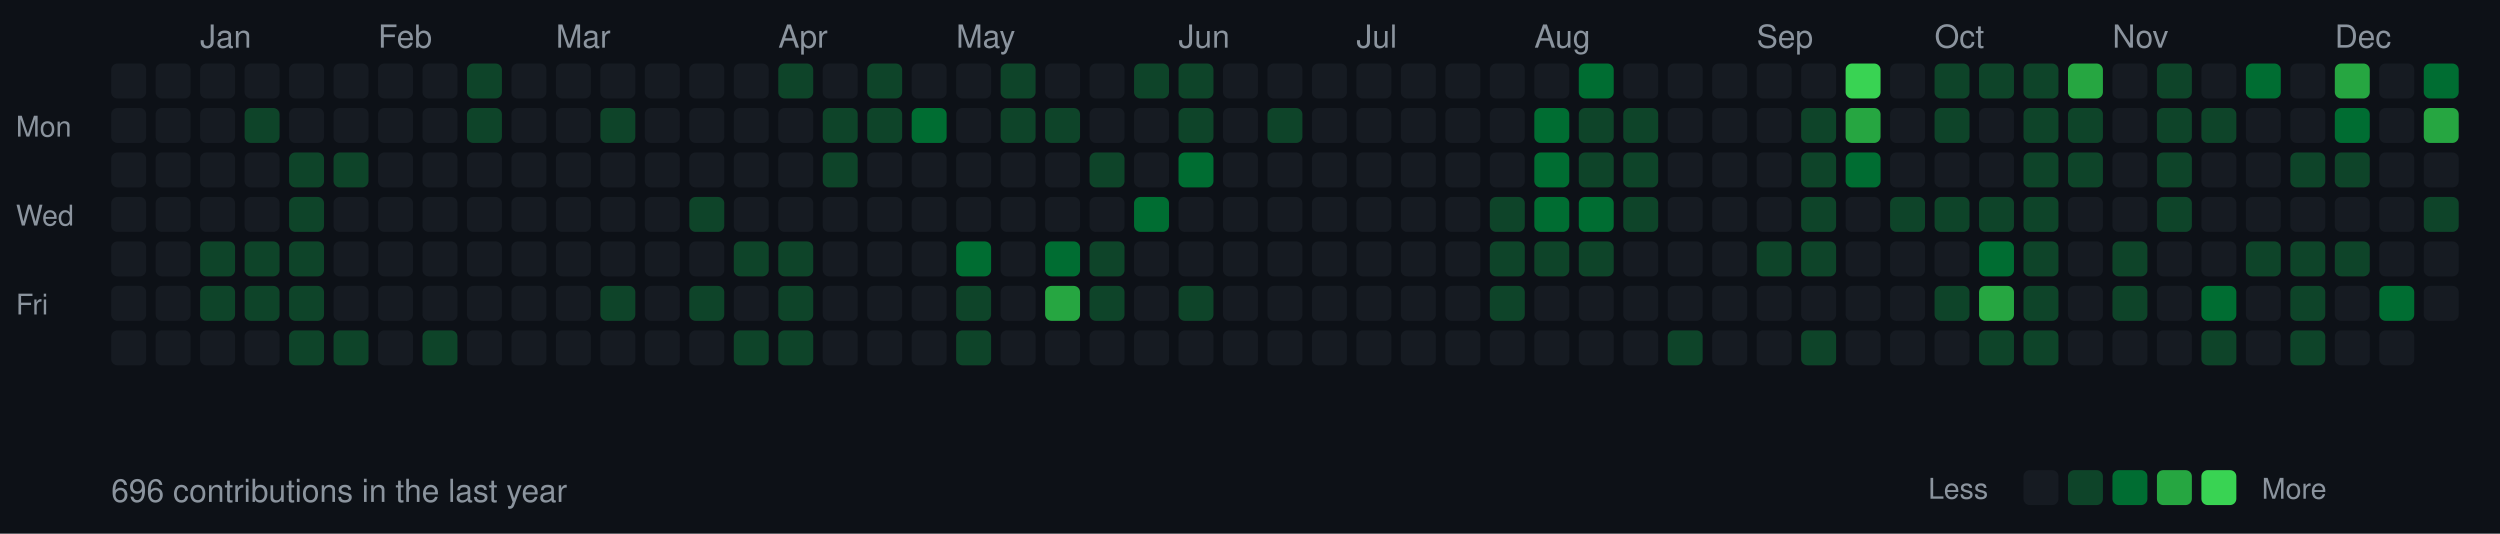
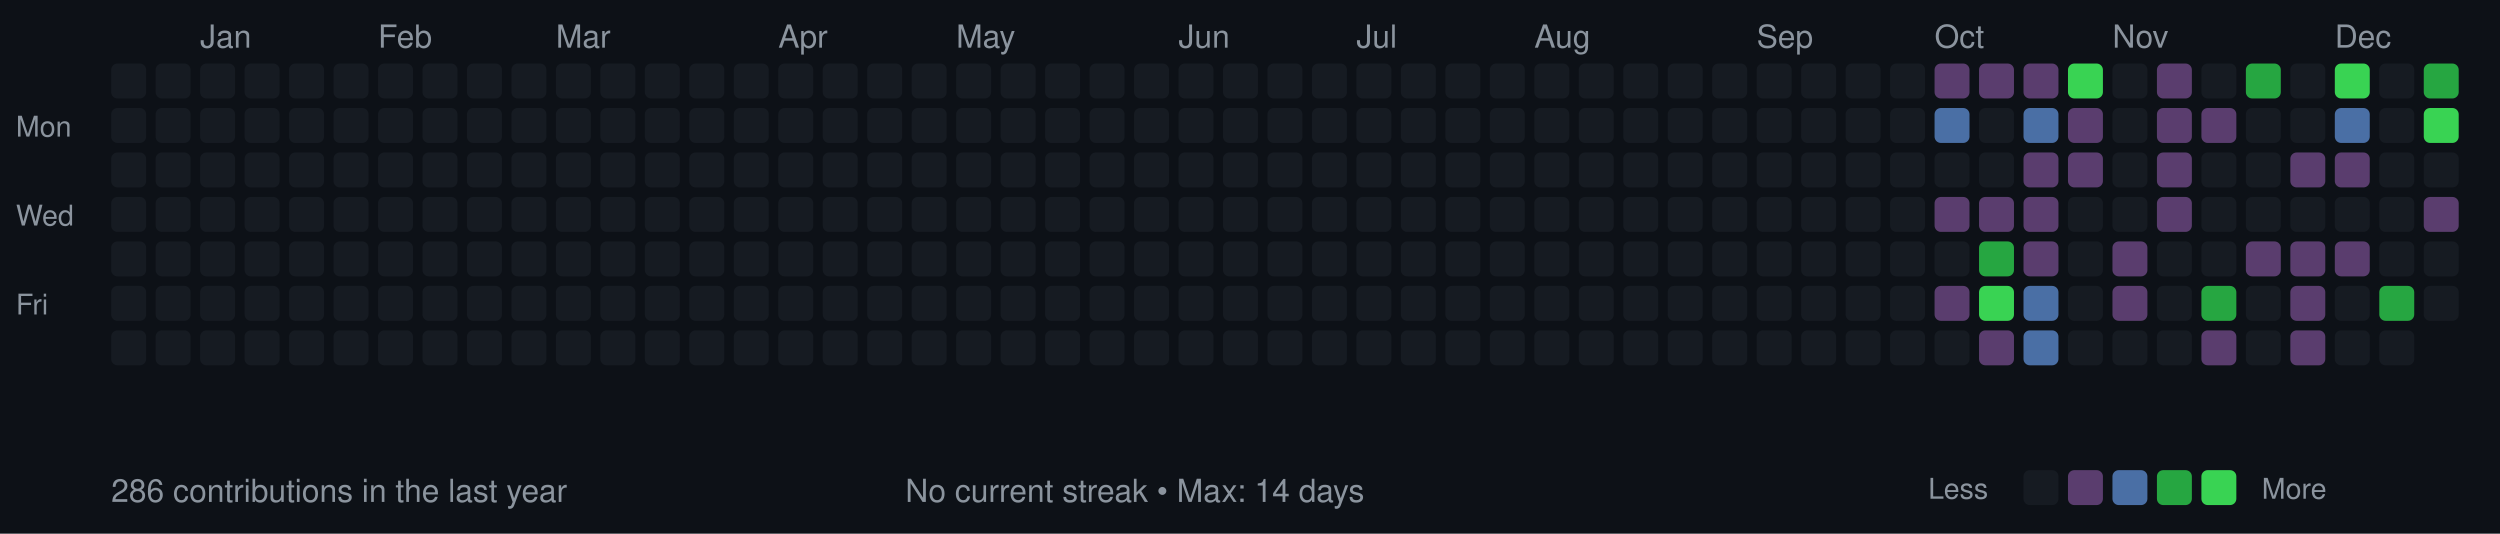
<svg xmlns="http://www.w3.org/2000/svg" width="787" height="168">
  <style>
  .month { font-size: 10px; fill: #8b949e; font-family: -apple-system, BlinkMacSystemFont, "Segoe UI", Helvetica, Arial, sans-serif; }
  .day { font-size: 9px; fill: #8b949e; font-family: -apple-system, BlinkMacSystemFont, "Segoe UI", Helvetica, Arial, sans-serif; }
  .stats { font-size: 10px; fill: #8b949e; font-family: -apple-system, BlinkMacSystemFont, "Segoe UI", Helvetica, Arial, sans-serif; }
  rect.day-cell { rx: 2; ry: 2; }
  rect.day-cell:hover { stroke: #8b949e; stroke-width: 1; }
</style>
  <rect width="787" height="168" fill="#0d1117" />
  <text x="5" y="43" class="day">Mon</text>
  <text x="5" y="71" class="day">Wed</text>
  <text x="5" y="99" class="day">Fri</text>
  <rect class="day-cell" x="35" y="20" width="11" height="11" fill="#161b22" />
  <rect class="day-cell" x="35" y="34" width="11" height="11" fill="#161b22" />
  <rect class="day-cell" x="35" y="48" width="11" height="11" fill="#161b22" />
  <rect class="day-cell" x="35" y="62" width="11" height="11" fill="#161b22" />
  <rect class="day-cell" x="35" y="76" width="11" height="11" fill="#161b22" />
  <rect class="day-cell" x="35" y="90" width="11" height="11" fill="#161b22" />
  <rect class="day-cell" x="35" y="104" width="11" height="11" fill="#161b22" />
  <rect class="day-cell" x="49" y="20" width="11" height="11" fill="#161b22" />
  <rect class="day-cell" x="49" y="34" width="11" height="11" fill="#161b22" />
  <rect class="day-cell" x="49" y="48" width="11" height="11" fill="#161b22" />
  <rect class="day-cell" x="49" y="62" width="11" height="11" fill="#161b22" />
  <rect class="day-cell" x="49" y="76" width="11" height="11" fill="#161b22" />
  <rect class="day-cell" x="49" y="90" width="11" height="11" fill="#161b22" />
  <rect class="day-cell" x="49" y="104" width="11" height="11" fill="#161b22" />
  <rect class="day-cell" x="63" y="20" width="11" height="11" fill="#161b22" />
  <rect class="day-cell" x="63" y="34" width="11" height="11" fill="#161b22" />
  <rect class="day-cell" x="63" y="48" width="11" height="11" fill="#161b22" />
  <text x="63" y="15" class="month">Jan</text>
  <rect class="day-cell" x="63" y="62" width="11" height="11" fill="#161b22" />
-   <rect class="day-cell" x="63" y="76" width="11" height="11" fill="#0e4429" />
-   <rect class="day-cell" x="63" y="90" width="11" height="11" fill="#0e4429" />
+   <rect class="day-cell" x="63" y="76" width="11" height="11" fill="#161b22" />
+   <rect class="day-cell" x="63" y="90" width="11" height="11" fill="#161b22" />
  <rect class="day-cell" x="63" y="104" width="11" height="11" fill="#161b22" />
  <rect class="day-cell" x="77" y="20" width="11" height="11" fill="#161b22" />
-   <rect class="day-cell" x="77" y="34" width="11" height="11" fill="#0e4429" />
+   <rect class="day-cell" x="77" y="34" width="11" height="11" fill="#161b22" />
  <rect class="day-cell" x="77" y="48" width="11" height="11" fill="#161b22" />
  <rect class="day-cell" x="77" y="62" width="11" height="11" fill="#161b22" />
-   <rect class="day-cell" x="77" y="76" width="11" height="11" fill="#0e4429" />
-   <rect class="day-cell" x="77" y="90" width="11" height="11" fill="#0e4429" />
+   <rect class="day-cell" x="77" y="76" width="11" height="11" fill="#161b22" />
+   <rect class="day-cell" x="77" y="90" width="11" height="11" fill="#161b22" />
  <rect class="day-cell" x="77" y="104" width="11" height="11" fill="#161b22" />
  <rect class="day-cell" x="91" y="20" width="11" height="11" fill="#161b22" />
  <rect class="day-cell" x="91" y="34" width="11" height="11" fill="#161b22" />
-   <rect class="day-cell" x="91" y="48" width="11" height="11" fill="#0e4429" />
-   <rect class="day-cell" x="91" y="62" width="11" height="11" fill="#0e4429" />
-   <rect class="day-cell" x="91" y="76" width="11" height="11" fill="#0e4429" />
-   <rect class="day-cell" x="91" y="90" width="11" height="11" fill="#0e4429" />
-   <rect class="day-cell" x="91" y="104" width="11" height="11" fill="#0e4429" />
+   <rect class="day-cell" x="91" y="48" width="11" height="11" fill="#161b22" />
+   <rect class="day-cell" x="91" y="62" width="11" height="11" fill="#161b22" />
+   <rect class="day-cell" x="91" y="76" width="11" height="11" fill="#161b22" />
+   <rect class="day-cell" x="91" y="90" width="11" height="11" fill="#161b22" />
+   <rect class="day-cell" x="91" y="104" width="11" height="11" fill="#161b22" />
  <rect class="day-cell" x="105" y="20" width="11" height="11" fill="#161b22" />
  <rect class="day-cell" x="105" y="34" width="11" height="11" fill="#161b22" />
-   <rect class="day-cell" x="105" y="48" width="11" height="11" fill="#0e4429" />
+   <rect class="day-cell" x="105" y="48" width="11" height="11" fill="#161b22" />
  <rect class="day-cell" x="105" y="62" width="11" height="11" fill="#161b22" />
  <rect class="day-cell" x="105" y="76" width="11" height="11" fill="#161b22" />
  <rect class="day-cell" x="105" y="90" width="11" height="11" fill="#161b22" />
-   <rect class="day-cell" x="105" y="104" width="11" height="11" fill="#0e4429" />
+   <rect class="day-cell" x="105" y="104" width="11" height="11" fill="#161b22" />
  <rect class="day-cell" x="119" y="20" width="11" height="11" fill="#161b22" />
  <rect class="day-cell" x="119" y="34" width="11" height="11" fill="#161b22" />
  <rect class="day-cell" x="119" y="48" width="11" height="11" fill="#161b22" />
  <rect class="day-cell" x="119" y="62" width="11" height="11" fill="#161b22" />
  <rect class="day-cell" x="119" y="76" width="11" height="11" fill="#161b22" />
  <rect class="day-cell" x="119" y="90" width="11" height="11" fill="#161b22" />
  <text x="119" y="15" class="month">Feb</text>
  <rect class="day-cell" x="119" y="104" width="11" height="11" fill="#161b22" />
  <rect class="day-cell" x="133" y="20" width="11" height="11" fill="#161b22" />
  <rect class="day-cell" x="133" y="34" width="11" height="11" fill="#161b22" />
  <rect class="day-cell" x="133" y="48" width="11" height="11" fill="#161b22" />
  <rect class="day-cell" x="133" y="62" width="11" height="11" fill="#161b22" />
  <rect class="day-cell" x="133" y="76" width="11" height="11" fill="#161b22" />
  <rect class="day-cell" x="133" y="90" width="11" height="11" fill="#161b22" />
-   <rect class="day-cell" x="133" y="104" width="11" height="11" fill="#0e4429" />
-   <rect class="day-cell" x="147" y="20" width="11" height="11" fill="#0e4429" />
-   <rect class="day-cell" x="147" y="34" width="11" height="11" fill="#0e4429" />
+   <rect class="day-cell" x="133" y="104" width="11" height="11" fill="#161b22" />
+   <rect class="day-cell" x="147" y="20" width="11" height="11" fill="#161b22" />
+   <rect class="day-cell" x="147" y="34" width="11" height="11" fill="#161b22" />
  <rect class="day-cell" x="147" y="48" width="11" height="11" fill="#161b22" />
  <rect class="day-cell" x="147" y="62" width="11" height="11" fill="#161b22" />
  <rect class="day-cell" x="147" y="76" width="11" height="11" fill="#161b22" />
  <rect class="day-cell" x="147" y="90" width="11" height="11" fill="#161b22" />
  <rect class="day-cell" x="147" y="104" width="11" height="11" fill="#161b22" />
  <rect class="day-cell" x="161" y="20" width="11" height="11" fill="#161b22" />
  <rect class="day-cell" x="161" y="34" width="11" height="11" fill="#161b22" />
  <rect class="day-cell" x="161" y="48" width="11" height="11" fill="#161b22" />
  <rect class="day-cell" x="161" y="62" width="11" height="11" fill="#161b22" />
  <rect class="day-cell" x="161" y="76" width="11" height="11" fill="#161b22" />
  <rect class="day-cell" x="161" y="90" width="11" height="11" fill="#161b22" />
  <rect class="day-cell" x="161" y="104" width="11" height="11" fill="#161b22" />
  <rect class="day-cell" x="175" y="20" width="11" height="11" fill="#161b22" />
  <rect class="day-cell" x="175" y="34" width="11" height="11" fill="#161b22" />
  <rect class="day-cell" x="175" y="48" width="11" height="11" fill="#161b22" />
  <rect class="day-cell" x="175" y="62" width="11" height="11" fill="#161b22" />
  <rect class="day-cell" x="175" y="76" width="11" height="11" fill="#161b22" />
  <rect class="day-cell" x="175" y="90" width="11" height="11" fill="#161b22" />
  <text x="175" y="15" class="month">Mar</text>
  <rect class="day-cell" x="175" y="104" width="11" height="11" fill="#161b22" />
  <rect class="day-cell" x="189" y="20" width="11" height="11" fill="#161b22" />
-   <rect class="day-cell" x="189" y="34" width="11" height="11" fill="#0e4429" />
+   <rect class="day-cell" x="189" y="34" width="11" height="11" fill="#161b22" />
  <rect class="day-cell" x="189" y="48" width="11" height="11" fill="#161b22" />
  <rect class="day-cell" x="189" y="62" width="11" height="11" fill="#161b22" />
  <rect class="day-cell" x="189" y="76" width="11" height="11" fill="#161b22" />
-   <rect class="day-cell" x="189" y="90" width="11" height="11" fill="#0e4429" />
+   <rect class="day-cell" x="189" y="90" width="11" height="11" fill="#161b22" />
  <rect class="day-cell" x="189" y="104" width="11" height="11" fill="#161b22" />
  <rect class="day-cell" x="203" y="20" width="11" height="11" fill="#161b22" />
  <rect class="day-cell" x="203" y="34" width="11" height="11" fill="#161b22" />
  <rect class="day-cell" x="203" y="48" width="11" height="11" fill="#161b22" />
  <rect class="day-cell" x="203" y="62" width="11" height="11" fill="#161b22" />
  <rect class="day-cell" x="203" y="76" width="11" height="11" fill="#161b22" />
  <rect class="day-cell" x="203" y="90" width="11" height="11" fill="#161b22" />
  <rect class="day-cell" x="203" y="104" width="11" height="11" fill="#161b22" />
  <rect class="day-cell" x="217" y="20" width="11" height="11" fill="#161b22" />
  <rect class="day-cell" x="217" y="34" width="11" height="11" fill="#161b22" />
  <rect class="day-cell" x="217" y="48" width="11" height="11" fill="#161b22" />
-   <rect class="day-cell" x="217" y="62" width="11" height="11" fill="#0e4429" />
+   <rect class="day-cell" x="217" y="62" width="11" height="11" fill="#161b22" />
  <rect class="day-cell" x="217" y="76" width="11" height="11" fill="#161b22" />
-   <rect class="day-cell" x="217" y="90" width="11" height="11" fill="#0e4429" />
+   <rect class="day-cell" x="217" y="90" width="11" height="11" fill="#161b22" />
  <rect class="day-cell" x="217" y="104" width="11" height="11" fill="#161b22" />
  <rect class="day-cell" x="231" y="20" width="11" height="11" fill="#161b22" />
  <rect class="day-cell" x="231" y="34" width="11" height="11" fill="#161b22" />
  <rect class="day-cell" x="231" y="48" width="11" height="11" fill="#161b22" />
  <rect class="day-cell" x="231" y="62" width="11" height="11" fill="#161b22" />
-   <rect class="day-cell" x="231" y="76" width="11" height="11" fill="#0e4429" />
+   <rect class="day-cell" x="231" y="76" width="11" height="11" fill="#161b22" />
  <rect class="day-cell" x="231" y="90" width="11" height="11" fill="#161b22" />
-   <rect class="day-cell" x="231" y="104" width="11" height="11" fill="#0e4429" />
-   <rect class="day-cell" x="245" y="20" width="11" height="11" fill="#0e4429" />
+   <rect class="day-cell" x="231" y="104" width="11" height="11" fill="#161b22" />
+   <rect class="day-cell" x="245" y="20" width="11" height="11" fill="#161b22" />
  <rect class="day-cell" x="245" y="34" width="11" height="11" fill="#161b22" />
  <text x="245" y="15" class="month">Apr</text>
  <rect class="day-cell" x="245" y="48" width="11" height="11" fill="#161b22" />
  <rect class="day-cell" x="245" y="62" width="11" height="11" fill="#161b22" />
-   <rect class="day-cell" x="245" y="76" width="11" height="11" fill="#0e4429" />
-   <rect class="day-cell" x="245" y="90" width="11" height="11" fill="#0e4429" />
-   <rect class="day-cell" x="245" y="104" width="11" height="11" fill="#0e4429" />
+   <rect class="day-cell" x="245" y="76" width="11" height="11" fill="#161b22" />
+   <rect class="day-cell" x="245" y="90" width="11" height="11" fill="#161b22" />
+   <rect class="day-cell" x="245" y="104" width="11" height="11" fill="#161b22" />
  <rect class="day-cell" x="259" y="20" width="11" height="11" fill="#161b22" />
-   <rect class="day-cell" x="259" y="34" width="11" height="11" fill="#0e4429" />
-   <rect class="day-cell" x="259" y="48" width="11" height="11" fill="#0e4429" />
+   <rect class="day-cell" x="259" y="34" width="11" height="11" fill="#161b22" />
+   <rect class="day-cell" x="259" y="48" width="11" height="11" fill="#161b22" />
  <rect class="day-cell" x="259" y="62" width="11" height="11" fill="#161b22" />
  <rect class="day-cell" x="259" y="76" width="11" height="11" fill="#161b22" />
  <rect class="day-cell" x="259" y="90" width="11" height="11" fill="#161b22" />
  <rect class="day-cell" x="259" y="104" width="11" height="11" fill="#161b22" />
-   <rect class="day-cell" x="273" y="20" width="11" height="11" fill="#0e4429" />
-   <rect class="day-cell" x="273" y="34" width="11" height="11" fill="#0e4429" />
+   <rect class="day-cell" x="273" y="20" width="11" height="11" fill="#161b22" />
+   <rect class="day-cell" x="273" y="34" width="11" height="11" fill="#161b22" />
  <rect class="day-cell" x="273" y="48" width="11" height="11" fill="#161b22" />
  <rect class="day-cell" x="273" y="62" width="11" height="11" fill="#161b22" />
  <rect class="day-cell" x="273" y="76" width="11" height="11" fill="#161b22" />
  <rect class="day-cell" x="273" y="90" width="11" height="11" fill="#161b22" />
  <rect class="day-cell" x="273" y="104" width="11" height="11" fill="#161b22" />
  <rect class="day-cell" x="287" y="20" width="11" height="11" fill="#161b22" />
-   <rect class="day-cell" x="287" y="34" width="11" height="11" fill="#006d32" />
+   <rect class="day-cell" x="287" y="34" width="11" height="11" fill="#161b22" />
  <rect class="day-cell" x="287" y="48" width="11" height="11" fill="#161b22" />
  <rect class="day-cell" x="287" y="62" width="11" height="11" fill="#161b22" />
  <rect class="day-cell" x="287" y="76" width="11" height="11" fill="#161b22" />
  <rect class="day-cell" x="287" y="90" width="11" height="11" fill="#161b22" />
  <rect class="day-cell" x="287" y="104" width="11" height="11" fill="#161b22" />
  <rect class="day-cell" x="301" y="20" width="11" height="11" fill="#161b22" />
  <rect class="day-cell" x="301" y="34" width="11" height="11" fill="#161b22" />
  <rect class="day-cell" x="301" y="48" width="11" height="11" fill="#161b22" />
  <rect class="day-cell" x="301" y="62" width="11" height="11" fill="#161b22" />
  <text x="301" y="15" class="month">May</text>
-   <rect class="day-cell" x="301" y="76" width="11" height="11" fill="#006d32" />
-   <rect class="day-cell" x="301" y="90" width="11" height="11" fill="#0e4429" />
-   <rect class="day-cell" x="301" y="104" width="11" height="11" fill="#0e4429" />
-   <rect class="day-cell" x="315" y="20" width="11" height="11" fill="#0e4429" />
-   <rect class="day-cell" x="315" y="34" width="11" height="11" fill="#0e4429" />
+   <rect class="day-cell" x="301" y="76" width="11" height="11" fill="#161b22" />
+   <rect class="day-cell" x="301" y="90" width="11" height="11" fill="#161b22" />
+   <rect class="day-cell" x="301" y="104" width="11" height="11" fill="#161b22" />
+   <rect class="day-cell" x="315" y="20" width="11" height="11" fill="#161b22" />
+   <rect class="day-cell" x="315" y="34" width="11" height="11" fill="#161b22" />
  <rect class="day-cell" x="315" y="48" width="11" height="11" fill="#161b22" />
  <rect class="day-cell" x="315" y="62" width="11" height="11" fill="#161b22" />
  <rect class="day-cell" x="315" y="76" width="11" height="11" fill="#161b22" />
  <rect class="day-cell" x="315" y="90" width="11" height="11" fill="#161b22" />
  <rect class="day-cell" x="315" y="104" width="11" height="11" fill="#161b22" />
  <rect class="day-cell" x="329" y="20" width="11" height="11" fill="#161b22" />
-   <rect class="day-cell" x="329" y="34" width="11" height="11" fill="#0e4429" />
+   <rect class="day-cell" x="329" y="34" width="11" height="11" fill="#161b22" />
  <rect class="day-cell" x="329" y="48" width="11" height="11" fill="#161b22" />
  <rect class="day-cell" x="329" y="62" width="11" height="11" fill="#161b22" />
-   <rect class="day-cell" x="329" y="76" width="11" height="11" fill="#006d32" />
-   <rect class="day-cell" x="329" y="90" width="11" height="11" fill="#26a641" />
+   <rect class="day-cell" x="329" y="76" width="11" height="11" fill="#161b22" />
+   <rect class="day-cell" x="329" y="90" width="11" height="11" fill="#161b22" />
  <rect class="day-cell" x="329" y="104" width="11" height="11" fill="#161b22" />
  <rect class="day-cell" x="343" y="20" width="11" height="11" fill="#161b22" />
  <rect class="day-cell" x="343" y="34" width="11" height="11" fill="#161b22" />
-   <rect class="day-cell" x="343" y="48" width="11" height="11" fill="#0e4429" />
+   <rect class="day-cell" x="343" y="48" width="11" height="11" fill="#161b22" />
  <rect class="day-cell" x="343" y="62" width="11" height="11" fill="#161b22" />
-   <rect class="day-cell" x="343" y="76" width="11" height="11" fill="#0e4429" />
-   <rect class="day-cell" x="343" y="90" width="11" height="11" fill="#0e4429" />
+   <rect class="day-cell" x="343" y="76" width="11" height="11" fill="#161b22" />
+   <rect class="day-cell" x="343" y="90" width="11" height="11" fill="#161b22" />
  <rect class="day-cell" x="343" y="104" width="11" height="11" fill="#161b22" />
-   <rect class="day-cell" x="357" y="20" width="11" height="11" fill="#0e4429" />
+   <rect class="day-cell" x="357" y="20" width="11" height="11" fill="#161b22" />
  <rect class="day-cell" x="357" y="34" width="11" height="11" fill="#161b22" />
  <rect class="day-cell" x="357" y="48" width="11" height="11" fill="#161b22" />
-   <rect class="day-cell" x="357" y="62" width="11" height="11" fill="#006d32" />
+   <rect class="day-cell" x="357" y="62" width="11" height="11" fill="#161b22" />
  <rect class="day-cell" x="357" y="76" width="11" height="11" fill="#161b22" />
  <rect class="day-cell" x="357" y="90" width="11" height="11" fill="#161b22" />
  <rect class="day-cell" x="357" y="104" width="11" height="11" fill="#161b22" />
  <text x="371" y="15" class="month">Jun</text>
-   <rect class="day-cell" x="371" y="20" width="11" height="11" fill="#0e4429" />
-   <rect class="day-cell" x="371" y="34" width="11" height="11" fill="#0e4429" />
-   <rect class="day-cell" x="371" y="48" width="11" height="11" fill="#006d32" />
+   <rect class="day-cell" x="371" y="20" width="11" height="11" fill="#161b22" />
+   <rect class="day-cell" x="371" y="34" width="11" height="11" fill="#161b22" />
+   <rect class="day-cell" x="371" y="48" width="11" height="11" fill="#161b22" />
  <rect class="day-cell" x="371" y="62" width="11" height="11" fill="#161b22" />
  <rect class="day-cell" x="371" y="76" width="11" height="11" fill="#161b22" />
-   <rect class="day-cell" x="371" y="90" width="11" height="11" fill="#0e4429" />
+   <rect class="day-cell" x="371" y="90" width="11" height="11" fill="#161b22" />
  <rect class="day-cell" x="371" y="104" width="11" height="11" fill="#161b22" />
  <rect class="day-cell" x="385" y="20" width="11" height="11" fill="#161b22" />
  <rect class="day-cell" x="385" y="34" width="11" height="11" fill="#161b22" />
  <rect class="day-cell" x="385" y="48" width="11" height="11" fill="#161b22" />
  <rect class="day-cell" x="385" y="62" width="11" height="11" fill="#161b22" />
  <rect class="day-cell" x="385" y="76" width="11" height="11" fill="#161b22" />
  <rect class="day-cell" x="385" y="90" width="11" height="11" fill="#161b22" />
  <rect class="day-cell" x="385" y="104" width="11" height="11" fill="#161b22" />
  <rect class="day-cell" x="399" y="20" width="11" height="11" fill="#161b22" />
-   <rect class="day-cell" x="399" y="34" width="11" height="11" fill="#0e4429" />
+   <rect class="day-cell" x="399" y="34" width="11" height="11" fill="#161b22" />
  <rect class="day-cell" x="399" y="48" width="11" height="11" fill="#161b22" />
  <rect class="day-cell" x="399" y="62" width="11" height="11" fill="#161b22" />
  <rect class="day-cell" x="399" y="76" width="11" height="11" fill="#161b22" />
  <rect class="day-cell" x="399" y="90" width="11" height="11" fill="#161b22" />
  <rect class="day-cell" x="399" y="104" width="11" height="11" fill="#161b22" />
  <rect class="day-cell" x="413" y="20" width="11" height="11" fill="#161b22" />
  <rect class="day-cell" x="413" y="34" width="11" height="11" fill="#161b22" />
  <rect class="day-cell" x="413" y="48" width="11" height="11" fill="#161b22" />
  <rect class="day-cell" x="413" y="62" width="11" height="11" fill="#161b22" />
  <rect class="day-cell" x="413" y="76" width="11" height="11" fill="#161b22" />
  <rect class="day-cell" x="413" y="90" width="11" height="11" fill="#161b22" />
  <rect class="day-cell" x="413" y="104" width="11" height="11" fill="#161b22" />
  <rect class="day-cell" x="427" y="20" width="11" height="11" fill="#161b22" />
  <rect class="day-cell" x="427" y="34" width="11" height="11" fill="#161b22" />
  <text x="427" y="15" class="month">Jul</text>
  <rect class="day-cell" x="427" y="48" width="11" height="11" fill="#161b22" />
  <rect class="day-cell" x="427" y="62" width="11" height="11" fill="#161b22" />
  <rect class="day-cell" x="427" y="76" width="11" height="11" fill="#161b22" />
  <rect class="day-cell" x="427" y="90" width="11" height="11" fill="#161b22" />
  <rect class="day-cell" x="427" y="104" width="11" height="11" fill="#161b22" />
  <rect class="day-cell" x="441" y="20" width="11" height="11" fill="#161b22" />
  <rect class="day-cell" x="441" y="34" width="11" height="11" fill="#161b22" />
  <rect class="day-cell" x="441" y="48" width="11" height="11" fill="#161b22" />
  <rect class="day-cell" x="441" y="62" width="11" height="11" fill="#161b22" />
  <rect class="day-cell" x="441" y="76" width="11" height="11" fill="#161b22" />
  <rect class="day-cell" x="441" y="90" width="11" height="11" fill="#161b22" />
  <rect class="day-cell" x="441" y="104" width="11" height="11" fill="#161b22" />
  <rect class="day-cell" x="455" y="20" width="11" height="11" fill="#161b22" />
  <rect class="day-cell" x="455" y="34" width="11" height="11" fill="#161b22" />
  <rect class="day-cell" x="455" y="48" width="11" height="11" fill="#161b22" />
  <rect class="day-cell" x="455" y="62" width="11" height="11" fill="#161b22" />
  <rect class="day-cell" x="455" y="76" width="11" height="11" fill="#161b22" />
  <rect class="day-cell" x="455" y="90" width="11" height="11" fill="#161b22" />
  <rect class="day-cell" x="455" y="104" width="11" height="11" fill="#161b22" />
  <rect class="day-cell" x="469" y="20" width="11" height="11" fill="#161b22" />
  <rect class="day-cell" x="469" y="34" width="11" height="11" fill="#161b22" />
  <rect class="day-cell" x="469" y="48" width="11" height="11" fill="#161b22" />
-   <rect class="day-cell" x="469" y="62" width="11" height="11" fill="#0e4429" />
-   <rect class="day-cell" x="469" y="76" width="11" height="11" fill="#0e4429" />
-   <rect class="day-cell" x="469" y="90" width="11" height="11" fill="#0e4429" />
+   <rect class="day-cell" x="469" y="62" width="11" height="11" fill="#161b22" />
+   <rect class="day-cell" x="469" y="76" width="11" height="11" fill="#161b22" />
+   <rect class="day-cell" x="469" y="90" width="11" height="11" fill="#161b22" />
  <rect class="day-cell" x="469" y="104" width="11" height="11" fill="#161b22" />
  <rect class="day-cell" x="483" y="20" width="11" height="11" fill="#161b22" />
-   <rect class="day-cell" x="483" y="34" width="11" height="11" fill="#006d32" />
-   <rect class="day-cell" x="483" y="48" width="11" height="11" fill="#006d32" />
-   <rect class="day-cell" x="483" y="62" width="11" height="11" fill="#006d32" />
-   <rect class="day-cell" x="483" y="76" width="11" height="11" fill="#0e4429" />
+   <rect class="day-cell" x="483" y="34" width="11" height="11" fill="#161b22" />
+   <rect class="day-cell" x="483" y="48" width="11" height="11" fill="#161b22" />
+   <rect class="day-cell" x="483" y="62" width="11" height="11" fill="#161b22" />
+   <rect class="day-cell" x="483" y="76" width="11" height="11" fill="#161b22" />
  <text x="483" y="15" class="month">Aug</text>
  <rect class="day-cell" x="483" y="90" width="11" height="11" fill="#161b22" />
  <rect class="day-cell" x="483" y="104" width="11" height="11" fill="#161b22" />
-   <rect class="day-cell" x="497" y="20" width="11" height="11" fill="#006d32" />
-   <rect class="day-cell" x="497" y="34" width="11" height="11" fill="#0e4429" />
-   <rect class="day-cell" x="497" y="48" width="11" height="11" fill="#0e4429" />
-   <rect class="day-cell" x="497" y="62" width="11" height="11" fill="#006d32" />
-   <rect class="day-cell" x="497" y="76" width="11" height="11" fill="#0e4429" />
+   <rect class="day-cell" x="497" y="20" width="11" height="11" fill="#161b22" />
+   <rect class="day-cell" x="497" y="34" width="11" height="11" fill="#161b22" />
+   <rect class="day-cell" x="497" y="48" width="11" height="11" fill="#161b22" />
+   <rect class="day-cell" x="497" y="62" width="11" height="11" fill="#161b22" />
+   <rect class="day-cell" x="497" y="76" width="11" height="11" fill="#161b22" />
  <rect class="day-cell" x="497" y="90" width="11" height="11" fill="#161b22" />
  <rect class="day-cell" x="497" y="104" width="11" height="11" fill="#161b22" />
  <rect class="day-cell" x="511" y="20" width="11" height="11" fill="#161b22" />
-   <rect class="day-cell" x="511" y="34" width="11" height="11" fill="#0e4429" />
-   <rect class="day-cell" x="511" y="48" width="11" height="11" fill="#0e4429" />
-   <rect class="day-cell" x="511" y="62" width="11" height="11" fill="#0e4429" />
+   <rect class="day-cell" x="511" y="34" width="11" height="11" fill="#161b22" />
+   <rect class="day-cell" x="511" y="48" width="11" height="11" fill="#161b22" />
+   <rect class="day-cell" x="511" y="62" width="11" height="11" fill="#161b22" />
  <rect class="day-cell" x="511" y="76" width="11" height="11" fill="#161b22" />
  <rect class="day-cell" x="511" y="90" width="11" height="11" fill="#161b22" />
  <rect class="day-cell" x="511" y="104" width="11" height="11" fill="#161b22" />
  <rect class="day-cell" x="525" y="20" width="11" height="11" fill="#161b22" />
  <rect class="day-cell" x="525" y="34" width="11" height="11" fill="#161b22" />
  <rect class="day-cell" x="525" y="48" width="11" height="11" fill="#161b22" />
  <rect class="day-cell" x="525" y="62" width="11" height="11" fill="#161b22" />
  <rect class="day-cell" x="525" y="76" width="11" height="11" fill="#161b22" />
  <rect class="day-cell" x="525" y="90" width="11" height="11" fill="#161b22" />
-   <rect class="day-cell" x="525" y="104" width="11" height="11" fill="#0e4429" />
+   <rect class="day-cell" x="525" y="104" width="11" height="11" fill="#161b22" />
  <rect class="day-cell" x="539" y="20" width="11" height="11" fill="#161b22" />
  <rect class="day-cell" x="539" y="34" width="11" height="11" fill="#161b22" />
  <rect class="day-cell" x="539" y="48" width="11" height="11" fill="#161b22" />
  <rect class="day-cell" x="539" y="62" width="11" height="11" fill="#161b22" />
  <rect class="day-cell" x="539" y="76" width="11" height="11" fill="#161b22" />
  <rect class="day-cell" x="539" y="90" width="11" height="11" fill="#161b22" />
  <rect class="day-cell" x="539" y="104" width="11" height="11" fill="#161b22" />
  <rect class="day-cell" x="553" y="20" width="11" height="11" fill="#161b22" />
  <text x="553" y="15" class="month">Sep</text>
  <rect class="day-cell" x="553" y="34" width="11" height="11" fill="#161b22" />
  <rect class="day-cell" x="553" y="48" width="11" height="11" fill="#161b22" />
  <rect class="day-cell" x="553" y="62" width="11" height="11" fill="#161b22" />
-   <rect class="day-cell" x="553" y="76" width="11" height="11" fill="#0e4429" />
+   <rect class="day-cell" x="553" y="76" width="11" height="11" fill="#161b22" />
  <rect class="day-cell" x="553" y="90" width="11" height="11" fill="#161b22" />
  <rect class="day-cell" x="553" y="104" width="11" height="11" fill="#161b22" />
  <rect class="day-cell" x="567" y="20" width="11" height="11" fill="#161b22" />
-   <rect class="day-cell" x="567" y="34" width="11" height="11" fill="#0e4429" />
-   <rect class="day-cell" x="567" y="48" width="11" height="11" fill="#0e4429" />
-   <rect class="day-cell" x="567" y="62" width="11" height="11" fill="#0e4429" />
-   <rect class="day-cell" x="567" y="76" width="11" height="11" fill="#0e4429" />
+   <rect class="day-cell" x="567" y="34" width="11" height="11" fill="#161b22" />
+   <rect class="day-cell" x="567" y="48" width="11" height="11" fill="#161b22" />
+   <rect class="day-cell" x="567" y="62" width="11" height="11" fill="#161b22" />
+   <rect class="day-cell" x="567" y="76" width="11" height="11" fill="#161b22" />
  <rect class="day-cell" x="567" y="90" width="11" height="11" fill="#161b22" />
-   <rect class="day-cell" x="567" y="104" width="11" height="11" fill="#0e4429" />
-   <rect class="day-cell" x="581" y="20" width="11" height="11" fill="#39d353" />
-   <rect class="day-cell" x="581" y="34" width="11" height="11" fill="#26a641" />
-   <rect class="day-cell" x="581" y="48" width="11" height="11" fill="#006d32" />
+   <rect class="day-cell" x="567" y="104" width="11" height="11" fill="#161b22" />
+   <rect class="day-cell" x="581" y="20" width="11" height="11" fill="#161b22" />
+   <rect class="day-cell" x="581" y="34" width="11" height="11" fill="#161b22" />
+   <rect class="day-cell" x="581" y="48" width="11" height="11" fill="#161b22" />
  <rect class="day-cell" x="581" y="62" width="11" height="11" fill="#161b22" />
  <rect class="day-cell" x="581" y="76" width="11" height="11" fill="#161b22" />
  <rect class="day-cell" x="581" y="90" width="11" height="11" fill="#161b22" />
  <rect class="day-cell" x="581" y="104" width="11" height="11" fill="#161b22" />
  <rect class="day-cell" x="595" y="20" width="11" height="11" fill="#161b22" />
  <rect class="day-cell" x="595" y="34" width="11" height="11" fill="#161b22" />
  <rect class="day-cell" x="595" y="48" width="11" height="11" fill="#161b22" />
-   <rect class="day-cell" x="595" y="62" width="11" height="11" fill="#0e4429" />
+   <rect class="day-cell" x="595" y="62" width="11" height="11" fill="#161b22" />
  <rect class="day-cell" x="595" y="76" width="11" height="11" fill="#161b22" />
  <rect class="day-cell" x="595" y="90" width="11" height="11" fill="#161b22" />
  <rect class="day-cell" x="595" y="104" width="11" height="11" fill="#161b22" />
-   <rect class="day-cell" x="609" y="20" width="11" height="11" fill="#0e4429" />
-   <rect class="day-cell" x="609" y="34" width="11" height="11" fill="#0e4429" />
+   <rect class="day-cell" x="609" y="20" width="11" height="11" fill="#5a3d6e" />
+   <rect class="day-cell" x="609" y="34" width="11" height="11" fill="#4a6fa5" />
  <rect class="day-cell" x="609" y="48" width="11" height="11" fill="#161b22" />
  <text x="609" y="15" class="month">Oct</text>
-   <rect class="day-cell" x="609" y="62" width="11" height="11" fill="#0e4429" />
+   <rect class="day-cell" x="609" y="62" width="11" height="11" fill="#5a3d6e" />
  <rect class="day-cell" x="609" y="76" width="11" height="11" fill="#161b22" />
-   <rect class="day-cell" x="609" y="90" width="11" height="11" fill="#0e4429" />
+   <rect class="day-cell" x="609" y="90" width="11" height="11" fill="#5a3d6e" />
  <rect class="day-cell" x="609" y="104" width="11" height="11" fill="#161b22" />
-   <rect class="day-cell" x="623" y="20" width="11" height="11" fill="#0e4429" />
+   <rect class="day-cell" x="623" y="20" width="11" height="11" fill="#5a3d6e" />
  <rect class="day-cell" x="623" y="34" width="11" height="11" fill="#161b22" />
  <rect class="day-cell" x="623" y="48" width="11" height="11" fill="#161b22" />
-   <rect class="day-cell" x="623" y="62" width="11" height="11" fill="#0e4429" />
-   <rect class="day-cell" x="623" y="76" width="11" height="11" fill="#006d32" />
-   <rect class="day-cell" x="623" y="90" width="11" height="11" fill="#26a641" />
-   <rect class="day-cell" x="623" y="104" width="11" height="11" fill="#0e4429" />
-   <rect class="day-cell" x="637" y="20" width="11" height="11" fill="#0e4429" />
-   <rect class="day-cell" x="637" y="34" width="11" height="11" fill="#0e4429" />
-   <rect class="day-cell" x="637" y="48" width="11" height="11" fill="#0e4429" />
-   <rect class="day-cell" x="637" y="62" width="11" height="11" fill="#0e4429" />
-   <rect class="day-cell" x="637" y="76" width="11" height="11" fill="#0e4429" />
-   <rect class="day-cell" x="637" y="90" width="11" height="11" fill="#0e4429" />
-   <rect class="day-cell" x="637" y="104" width="11" height="11" fill="#0e4429" />
-   <rect class="day-cell" x="651" y="20" width="11" height="11" fill="#26a641" />
-   <rect class="day-cell" x="651" y="34" width="11" height="11" fill="#0e4429" />
-   <rect class="day-cell" x="651" y="48" width="11" height="11" fill="#0e4429" />
+   <rect class="day-cell" x="623" y="62" width="11" height="11" fill="#5a3d6e" />
+   <rect class="day-cell" x="623" y="76" width="11" height="11" fill="#26a641" />
+   <rect class="day-cell" x="623" y="90" width="11" height="11" fill="#39d353" />
+   <rect class="day-cell" x="623" y="104" width="11" height="11" fill="#5a3d6e" />
+   <rect class="day-cell" x="637" y="20" width="11" height="11" fill="#5a3d6e" />
+   <rect class="day-cell" x="637" y="34" width="11" height="11" fill="#4a6fa5" />
+   <rect class="day-cell" x="637" y="48" width="11" height="11" fill="#5a3d6e" />
+   <rect class="day-cell" x="637" y="62" width="11" height="11" fill="#5a3d6e" />
+   <rect class="day-cell" x="637" y="76" width="11" height="11" fill="#5a3d6e" />
+   <rect class="day-cell" x="637" y="90" width="11" height="11" fill="#4a6fa5" />
+   <rect class="day-cell" x="637" y="104" width="11" height="11" fill="#4a6fa5" />
+   <rect class="day-cell" x="651" y="20" width="11" height="11" fill="#39d353" />
+   <rect class="day-cell" x="651" y="34" width="11" height="11" fill="#5a3d6e" />
+   <rect class="day-cell" x="651" y="48" width="11" height="11" fill="#5a3d6e" />
  <rect class="day-cell" x="651" y="62" width="11" height="11" fill="#161b22" />
  <rect class="day-cell" x="651" y="76" width="11" height="11" fill="#161b22" />
  <rect class="day-cell" x="651" y="90" width="11" height="11" fill="#161b22" />
  <rect class="day-cell" x="651" y="104" width="11" height="11" fill="#161b22" />
  <rect class="day-cell" x="665" y="20" width="11" height="11" fill="#161b22" />
  <rect class="day-cell" x="665" y="34" width="11" height="11" fill="#161b22" />
  <rect class="day-cell" x="665" y="48" width="11" height="11" fill="#161b22" />
  <rect class="day-cell" x="665" y="62" width="11" height="11" fill="#161b22" />
-   <rect class="day-cell" x="665" y="76" width="11" height="11" fill="#0e4429" />
-   <rect class="day-cell" x="665" y="90" width="11" height="11" fill="#0e4429" />
+   <rect class="day-cell" x="665" y="76" width="11" height="11" fill="#5a3d6e" />
+   <rect class="day-cell" x="665" y="90" width="11" height="11" fill="#5a3d6e" />
  <text x="665" y="15" class="month">Nov</text>
  <rect class="day-cell" x="665" y="104" width="11" height="11" fill="#161b22" />
-   <rect class="day-cell" x="679" y="20" width="11" height="11" fill="#0e4429" />
-   <rect class="day-cell" x="679" y="34" width="11" height="11" fill="#0e4429" />
-   <rect class="day-cell" x="679" y="48" width="11" height="11" fill="#0e4429" />
-   <rect class="day-cell" x="679" y="62" width="11" height="11" fill="#0e4429" />
+   <rect class="day-cell" x="679" y="20" width="11" height="11" fill="#5a3d6e" />
+   <rect class="day-cell" x="679" y="34" width="11" height="11" fill="#5a3d6e" />
+   <rect class="day-cell" x="679" y="48" width="11" height="11" fill="#5a3d6e" />
+   <rect class="day-cell" x="679" y="62" width="11" height="11" fill="#5a3d6e" />
  <rect class="day-cell" x="679" y="76" width="11" height="11" fill="#161b22" />
  <rect class="day-cell" x="679" y="90" width="11" height="11" fill="#161b22" />
  <rect class="day-cell" x="679" y="104" width="11" height="11" fill="#161b22" />
  <rect class="day-cell" x="693" y="20" width="11" height="11" fill="#161b22" />
-   <rect class="day-cell" x="693" y="34" width="11" height="11" fill="#0e4429" />
+   <rect class="day-cell" x="693" y="34" width="11" height="11" fill="#5a3d6e" />
  <rect class="day-cell" x="693" y="48" width="11" height="11" fill="#161b22" />
  <rect class="day-cell" x="693" y="62" width="11" height="11" fill="#161b22" />
  <rect class="day-cell" x="693" y="76" width="11" height="11" fill="#161b22" />
-   <rect class="day-cell" x="693" y="90" width="11" height="11" fill="#006d32" />
-   <rect class="day-cell" x="693" y="104" width="11" height="11" fill="#0e4429" />
-   <rect class="day-cell" x="707" y="20" width="11" height="11" fill="#006d32" />
+   <rect class="day-cell" x="693" y="90" width="11" height="11" fill="#26a641" />
+   <rect class="day-cell" x="693" y="104" width="11" height="11" fill="#5a3d6e" />
+   <rect class="day-cell" x="707" y="20" width="11" height="11" fill="#26a641" />
  <rect class="day-cell" x="707" y="34" width="11" height="11" fill="#161b22" />
  <rect class="day-cell" x="707" y="48" width="11" height="11" fill="#161b22" />
  <rect class="day-cell" x="707" y="62" width="11" height="11" fill="#161b22" />
-   <rect class="day-cell" x="707" y="76" width="11" height="11" fill="#0e4429" />
+   <rect class="day-cell" x="707" y="76" width="11" height="11" fill="#5a3d6e" />
  <rect class="day-cell" x="707" y="90" width="11" height="11" fill="#161b22" />
  <rect class="day-cell" x="707" y="104" width="11" height="11" fill="#161b22" />
  <rect class="day-cell" x="721" y="20" width="11" height="11" fill="#161b22" />
  <rect class="day-cell" x="721" y="34" width="11" height="11" fill="#161b22" />
-   <rect class="day-cell" x="721" y="48" width="11" height="11" fill="#0e4429" />
+   <rect class="day-cell" x="721" y="48" width="11" height="11" fill="#5a3d6e" />
  <rect class="day-cell" x="721" y="62" width="11" height="11" fill="#161b22" />
-   <rect class="day-cell" x="721" y="76" width="11" height="11" fill="#0e4429" />
-   <rect class="day-cell" x="721" y="90" width="11" height="11" fill="#0e4429" />
-   <rect class="day-cell" x="721" y="104" width="11" height="11" fill="#0e4429" />
-   <rect class="day-cell" x="735" y="20" width="11" height="11" fill="#26a641" />
+   <rect class="day-cell" x="721" y="76" width="11" height="11" fill="#5a3d6e" />
+   <rect class="day-cell" x="721" y="90" width="11" height="11" fill="#5a3d6e" />
+   <rect class="day-cell" x="721" y="104" width="11" height="11" fill="#5a3d6e" />
+   <rect class="day-cell" x="735" y="20" width="11" height="11" fill="#39d353" />
  <text x="735" y="15" class="month">Dec</text>
-   <rect class="day-cell" x="735" y="34" width="11" height="11" fill="#006d32" />
-   <rect class="day-cell" x="735" y="48" width="11" height="11" fill="#0e4429" />
+   <rect class="day-cell" x="735" y="34" width="11" height="11" fill="#4a6fa5" />
+   <rect class="day-cell" x="735" y="48" width="11" height="11" fill="#5a3d6e" />
  <rect class="day-cell" x="735" y="62" width="11" height="11" fill="#161b22" />
-   <rect class="day-cell" x="735" y="76" width="11" height="11" fill="#0e4429" />
+   <rect class="day-cell" x="735" y="76" width="11" height="11" fill="#5a3d6e" />
  <rect class="day-cell" x="735" y="90" width="11" height="11" fill="#161b22" />
  <rect class="day-cell" x="735" y="104" width="11" height="11" fill="#161b22" />
  <rect class="day-cell" x="749" y="20" width="11" height="11" fill="#161b22" />
  <rect class="day-cell" x="749" y="34" width="11" height="11" fill="#161b22" />
  <rect class="day-cell" x="749" y="48" width="11" height="11" fill="#161b22" />
  <rect class="day-cell" x="749" y="62" width="11" height="11" fill="#161b22" />
  <rect class="day-cell" x="749" y="76" width="11" height="11" fill="#161b22" />
-   <rect class="day-cell" x="749" y="90" width="11" height="11" fill="#006d32" />
+   <rect class="day-cell" x="749" y="90" width="11" height="11" fill="#26a641" />
  <rect class="day-cell" x="749" y="104" width="11" height="11" fill="#161b22" />
-   <rect class="day-cell" x="763" y="20" width="11" height="11" fill="#006d32" />
-   <rect class="day-cell" x="763" y="34" width="11" height="11" fill="#26a641" />
+   <rect class="day-cell" x="763" y="20" width="11" height="11" fill="#26a641" />
+   <rect class="day-cell" x="763" y="34" width="11" height="11" fill="#39d353" />
  <rect class="day-cell" x="763" y="48" width="11" height="11" fill="#161b22" />
-   <rect class="day-cell" x="763" y="62" width="11" height="11" fill="#0e4429" />
+   <rect class="day-cell" x="763" y="62" width="11" height="11" fill="#5a3d6e" />
  <rect class="day-cell" x="763" y="76" width="11" height="11" fill="#161b22" />
  <rect class="day-cell" x="763" y="90" width="11" height="11" fill="#161b22" />
  <text x="607" y="157" class="day">Less</text>
  <rect x="637" y="148" width="11" height="11" fill="#161b22" rx="2" ry="2" />
-   <rect x="651" y="148" width="11" height="11" fill="#0e4429" rx="2" ry="2" />
-   <rect x="665" y="148" width="11" height="11" fill="#006d32" rx="2" ry="2" />
+   <rect x="651" y="148" width="11" height="11" fill="#5a3d6e" rx="2" ry="2" />
+   <rect x="665" y="148" width="11" height="11" fill="#4a6fa5" rx="2" ry="2" />
  <rect x="679" y="148" width="11" height="11" fill="#26a641" rx="2" ry="2" />
  <rect x="693" y="148" width="11" height="11" fill="#39d353" rx="2" ry="2" />
  <text x="712" y="157" class="day">More</text>
-   <text x="35" y="158" class="stats">696 contributions in the last year</text>
+   <text x="35" y="158" class="stats">286 contributions in the last year</text>
+   <text x="285" y="158" class="stats">No current streak  •  Max: 14 days</text>
</svg>
